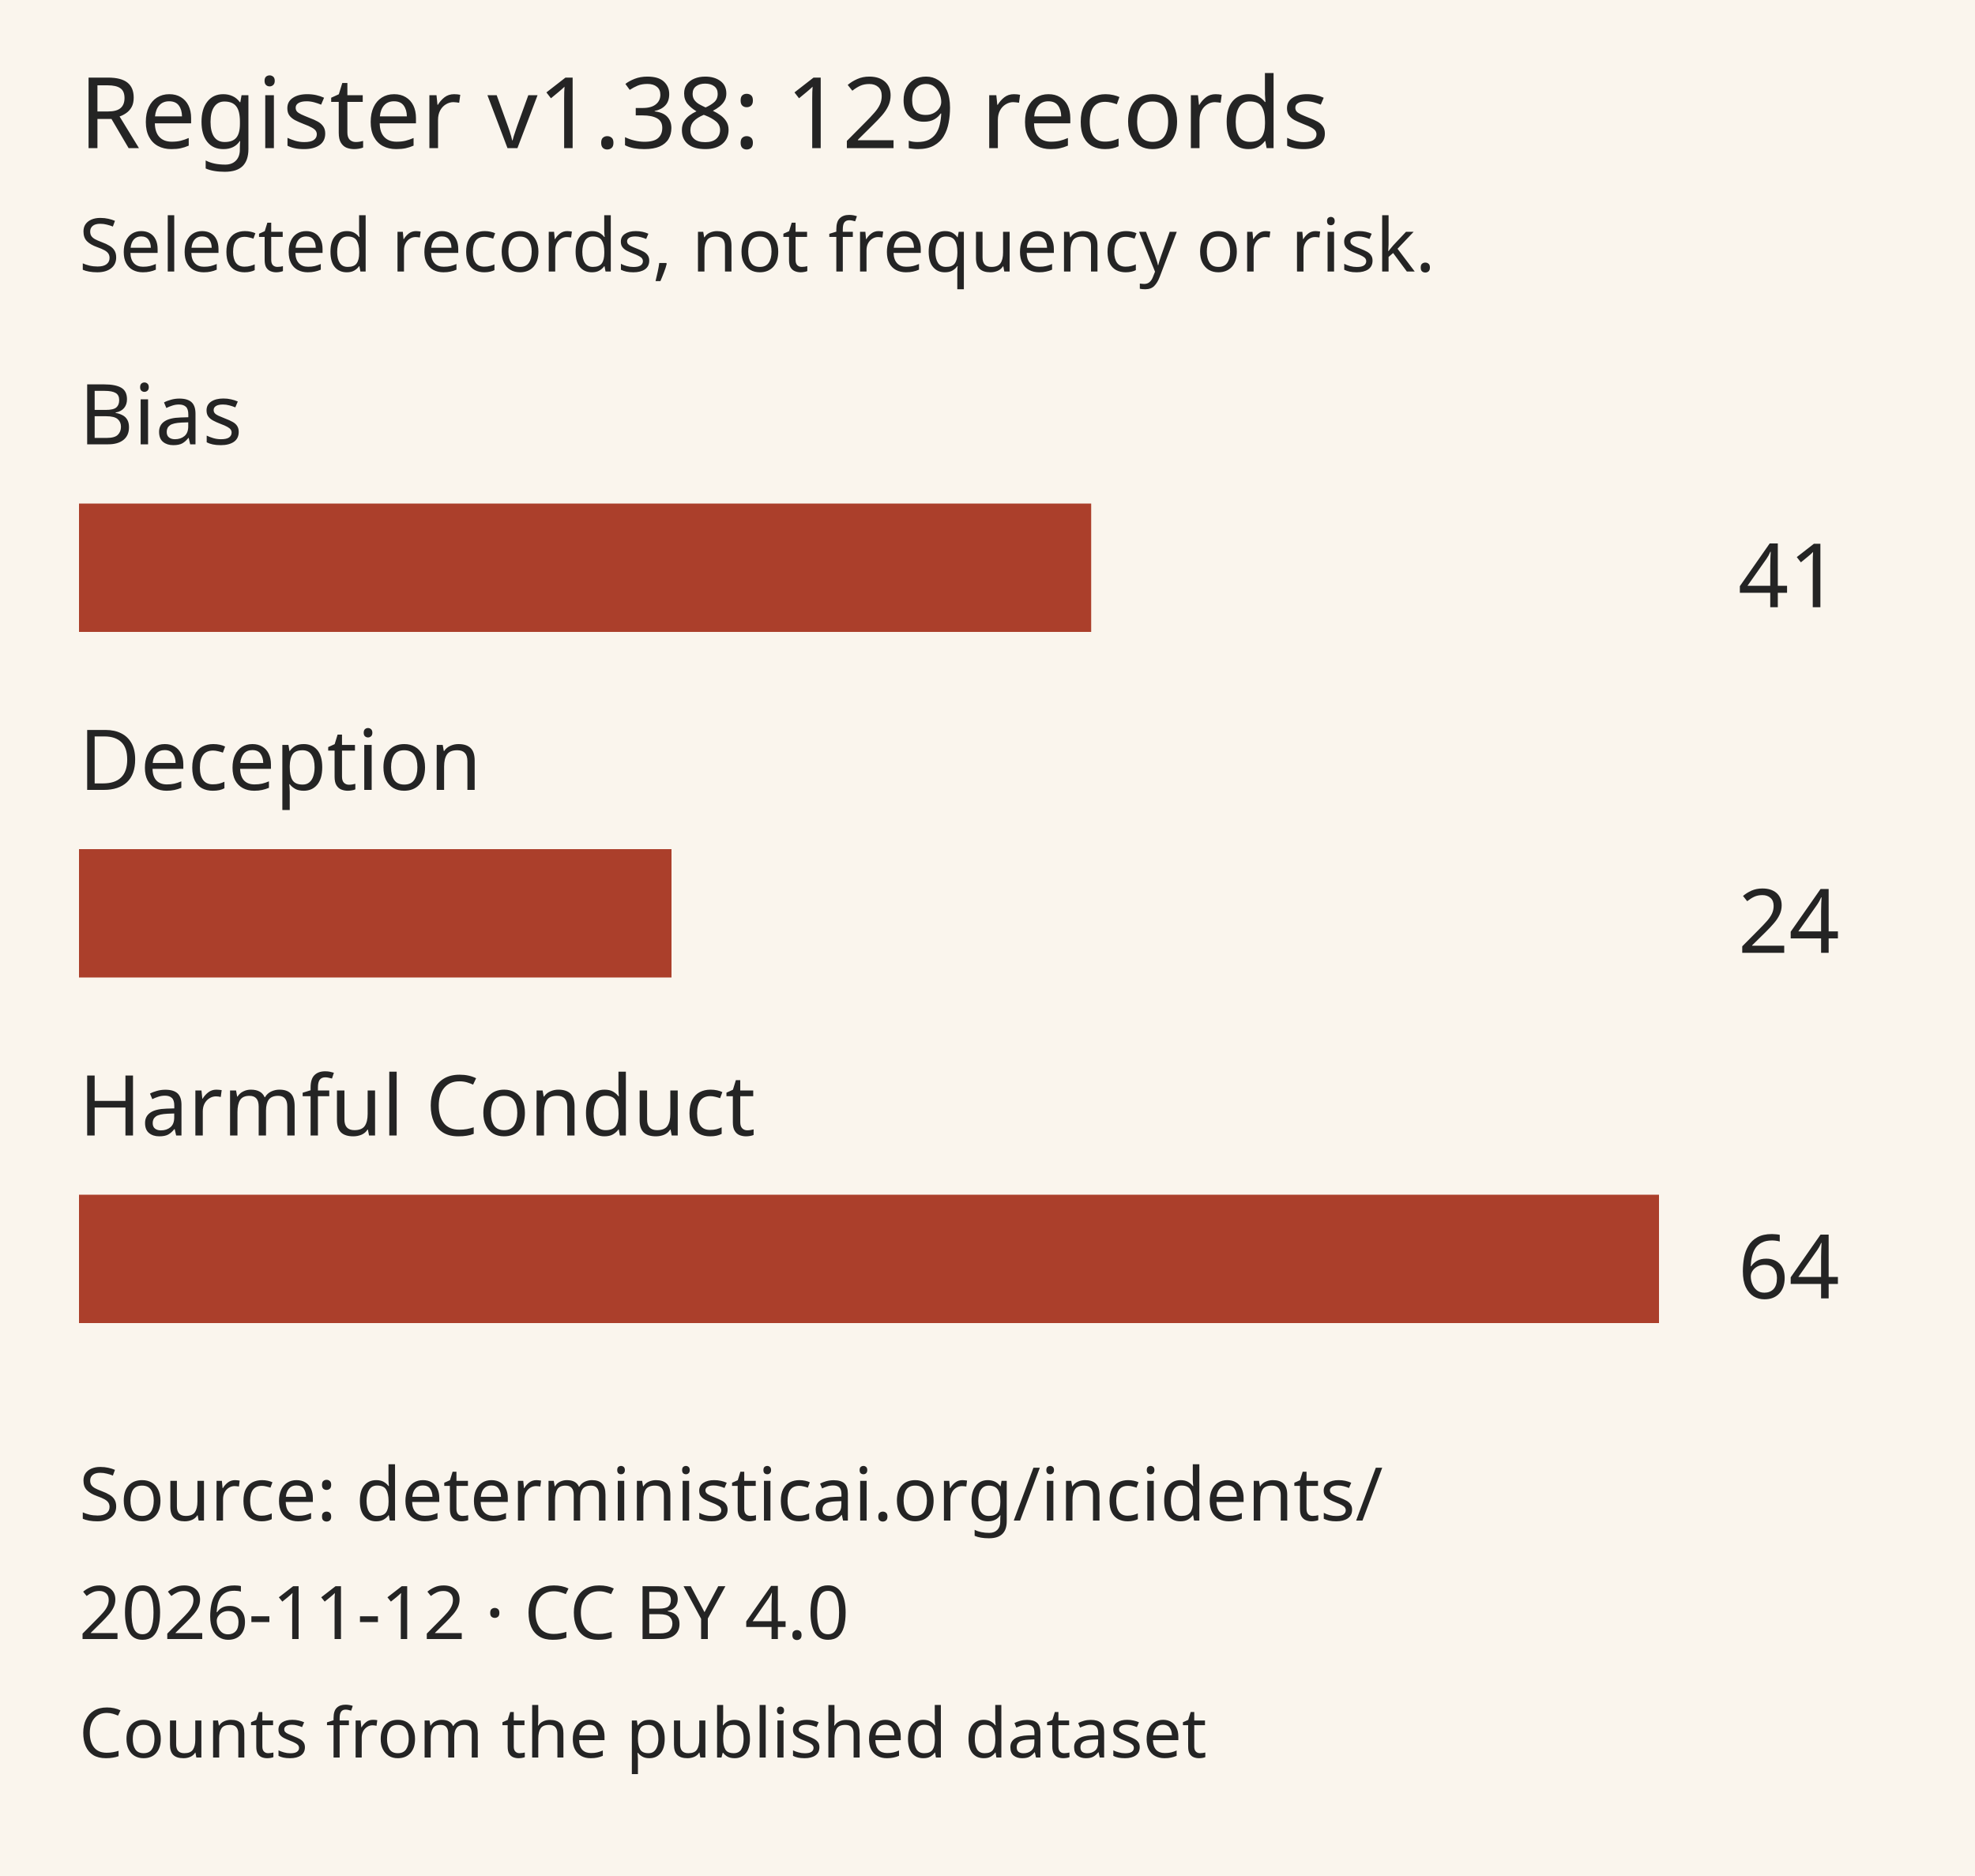
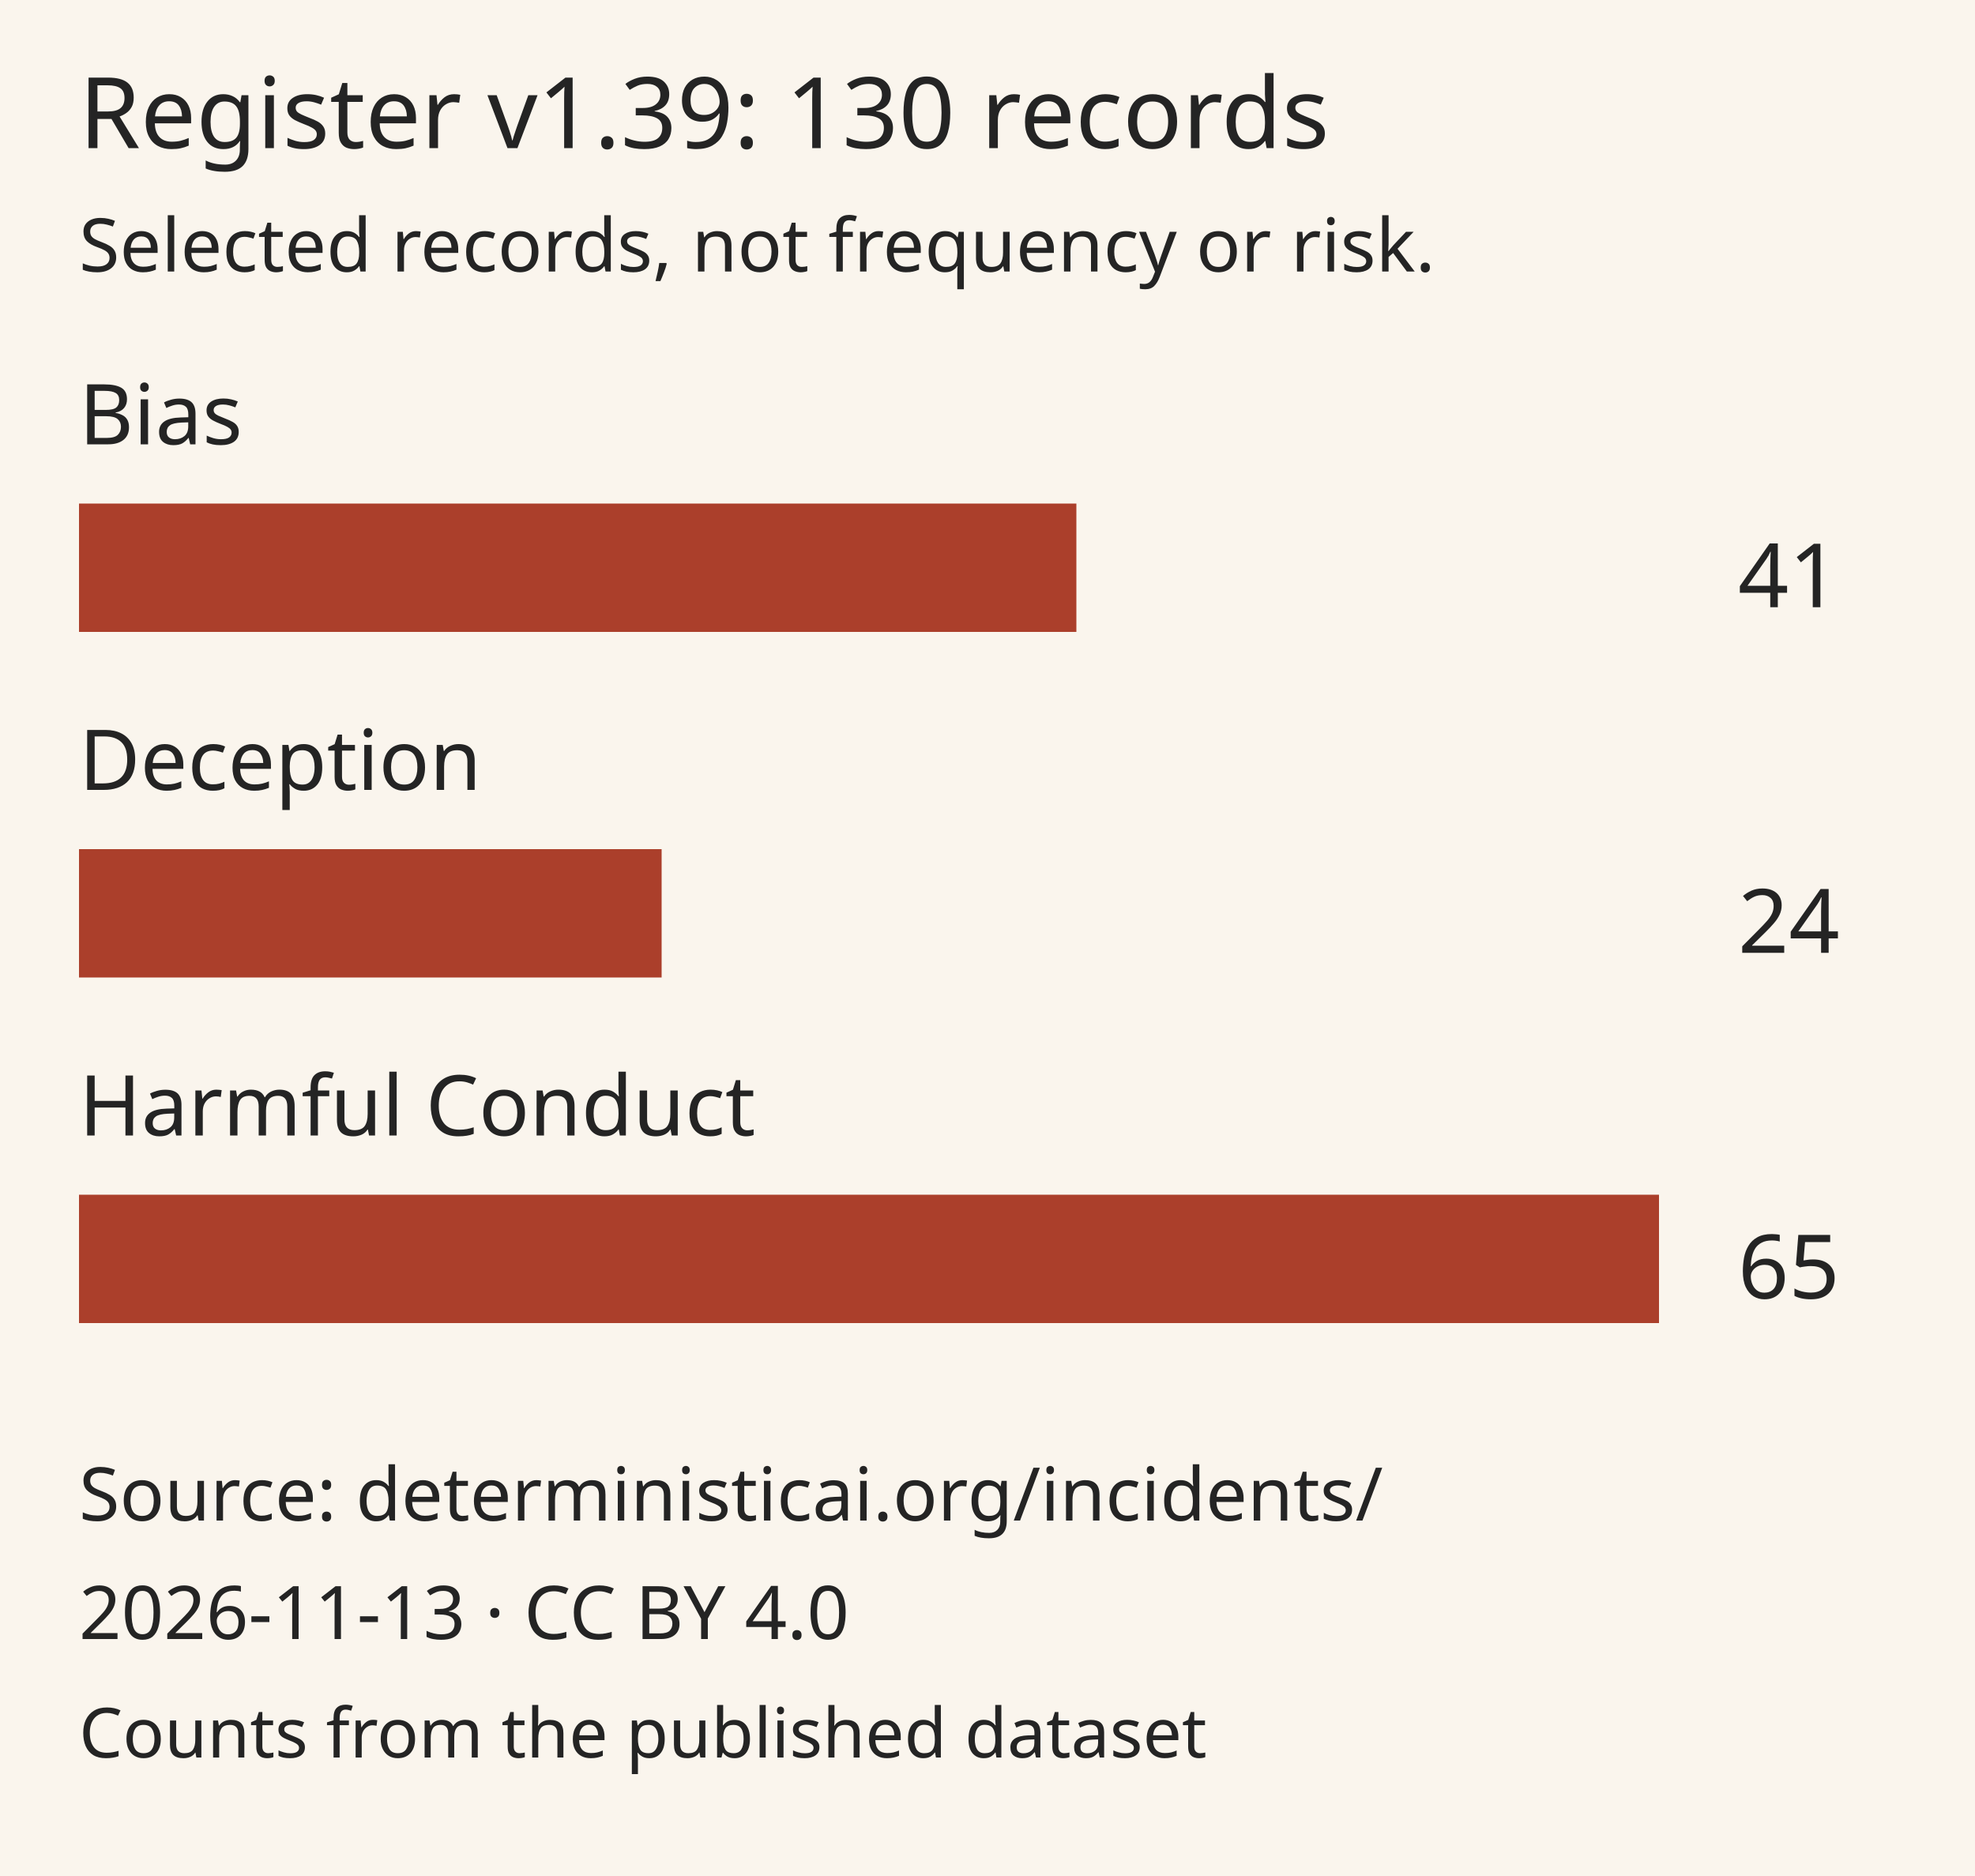
<svg xmlns="http://www.w3.org/2000/svg" viewBox="0 0 400 380">
  <rect width="400" height="380" fill="#faf5ed" />
  <g font-family="sans-serif" fill="#242424">
-     <text x="16" y="30" font-size="20">Register v1.38: 129 records</text>
+     <text x="16" y="30" font-size="20">Register v1.39: 130 records</text>
    <text x="16" y="55" font-size="15">Selected records, not frequency or risk.</text>
    <text x="16" y="90" font-size="17">Bias</text>
-     <rect x="16" y="102" width="205" height="26" fill="#ab3f2b" />
+     <rect x="16" y="102" width="202" height="26" fill="#ab3f2b" />
    <text x="352" y="123" font-size="18">41</text>
    <text x="16" y="160" font-size="17">Deception</text>
-     <rect x="16" y="172" width="120" height="26" fill="#ab3f2b" />
+     <rect x="16" y="172" width="118" height="26" fill="#ab3f2b" />
    <text x="352" y="193" font-size="18">24</text>
    <text x="16" y="230" font-size="17">Harmful Conduct</text>
    <rect x="16" y="242" width="320" height="26" fill="#ab3f2b" />
-     <text x="352" y="263" font-size="18">64</text>
+     <text x="352" y="263" font-size="18">65</text>
    <text x="16" y="308" font-size="15">Source: deterministicai.org/incidents/</text>
-     <text x="16" y="332" font-size="15">2026-11-12 · CC BY 4.0</text>
+     <text x="16" y="332" font-size="15">2026-11-13 · CC BY 4.0</text>
    <text x="16" y="356" font-size="14">Counts from the published dataset</text>
  </g>
</svg>
